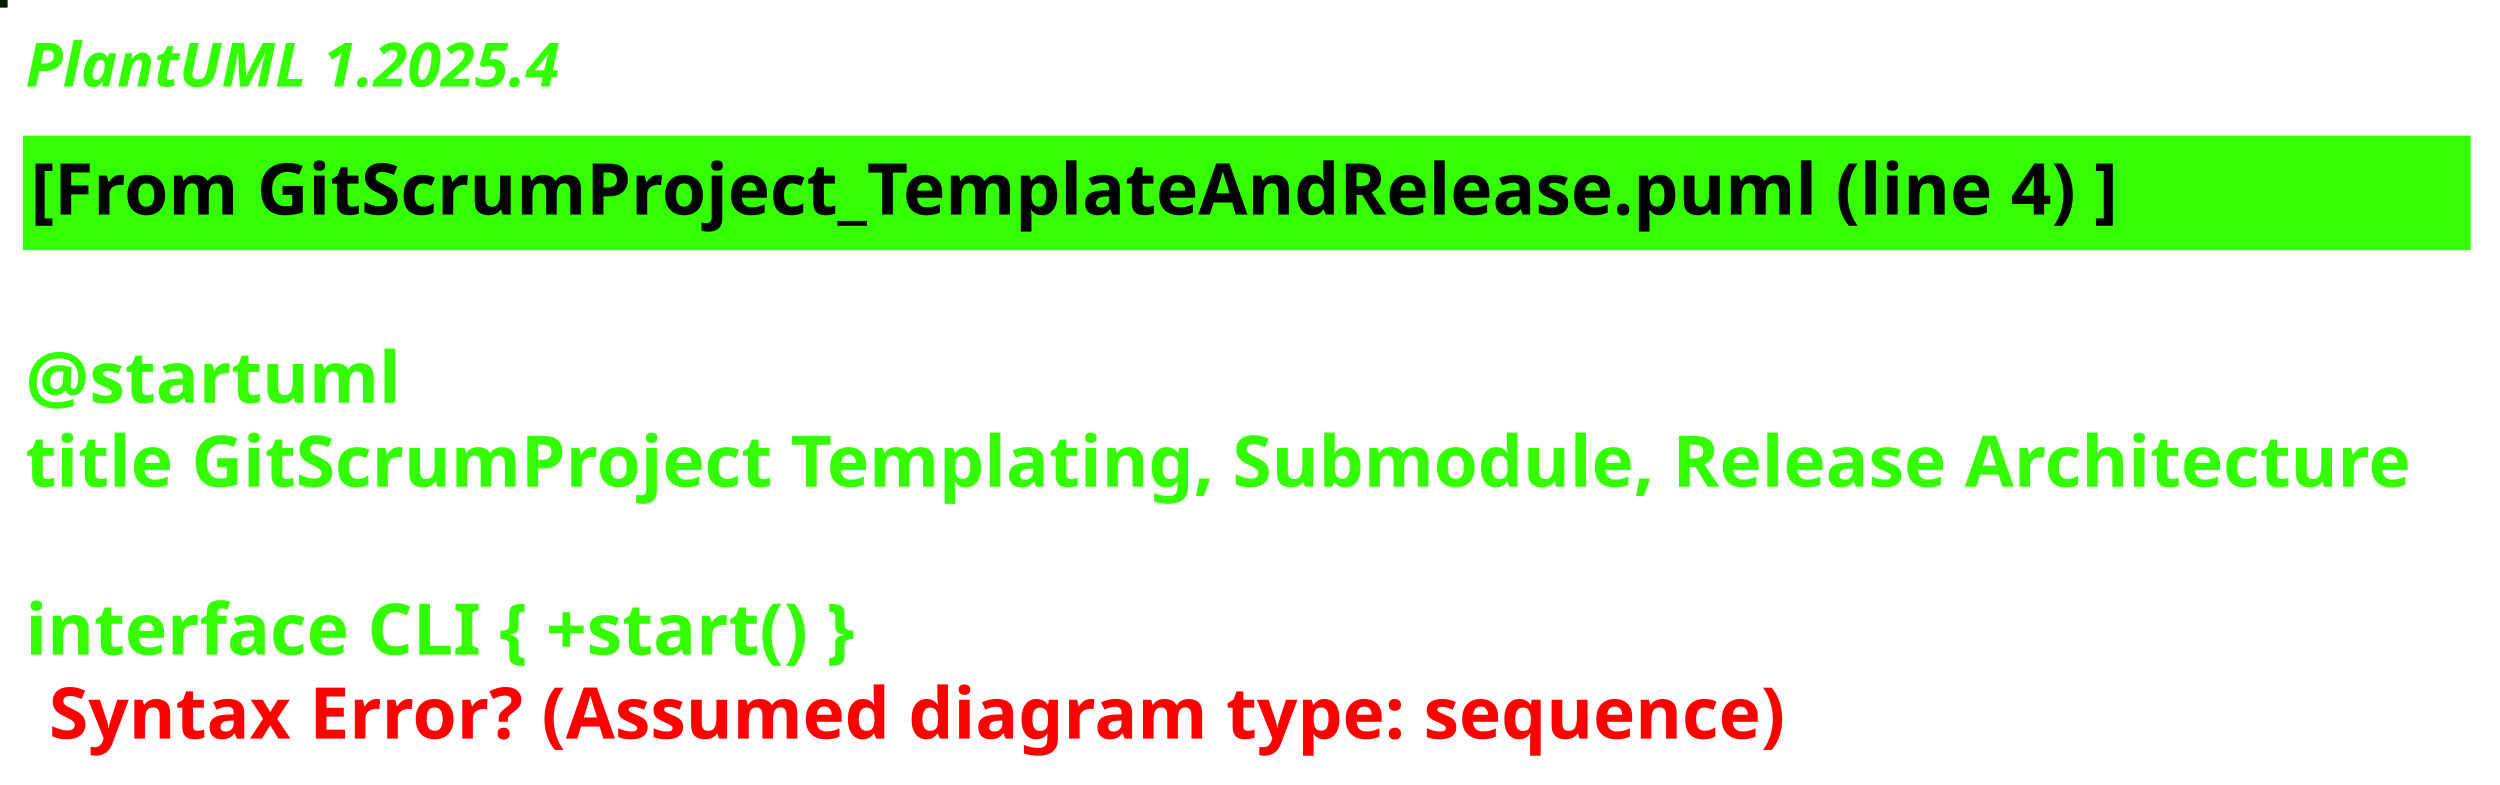
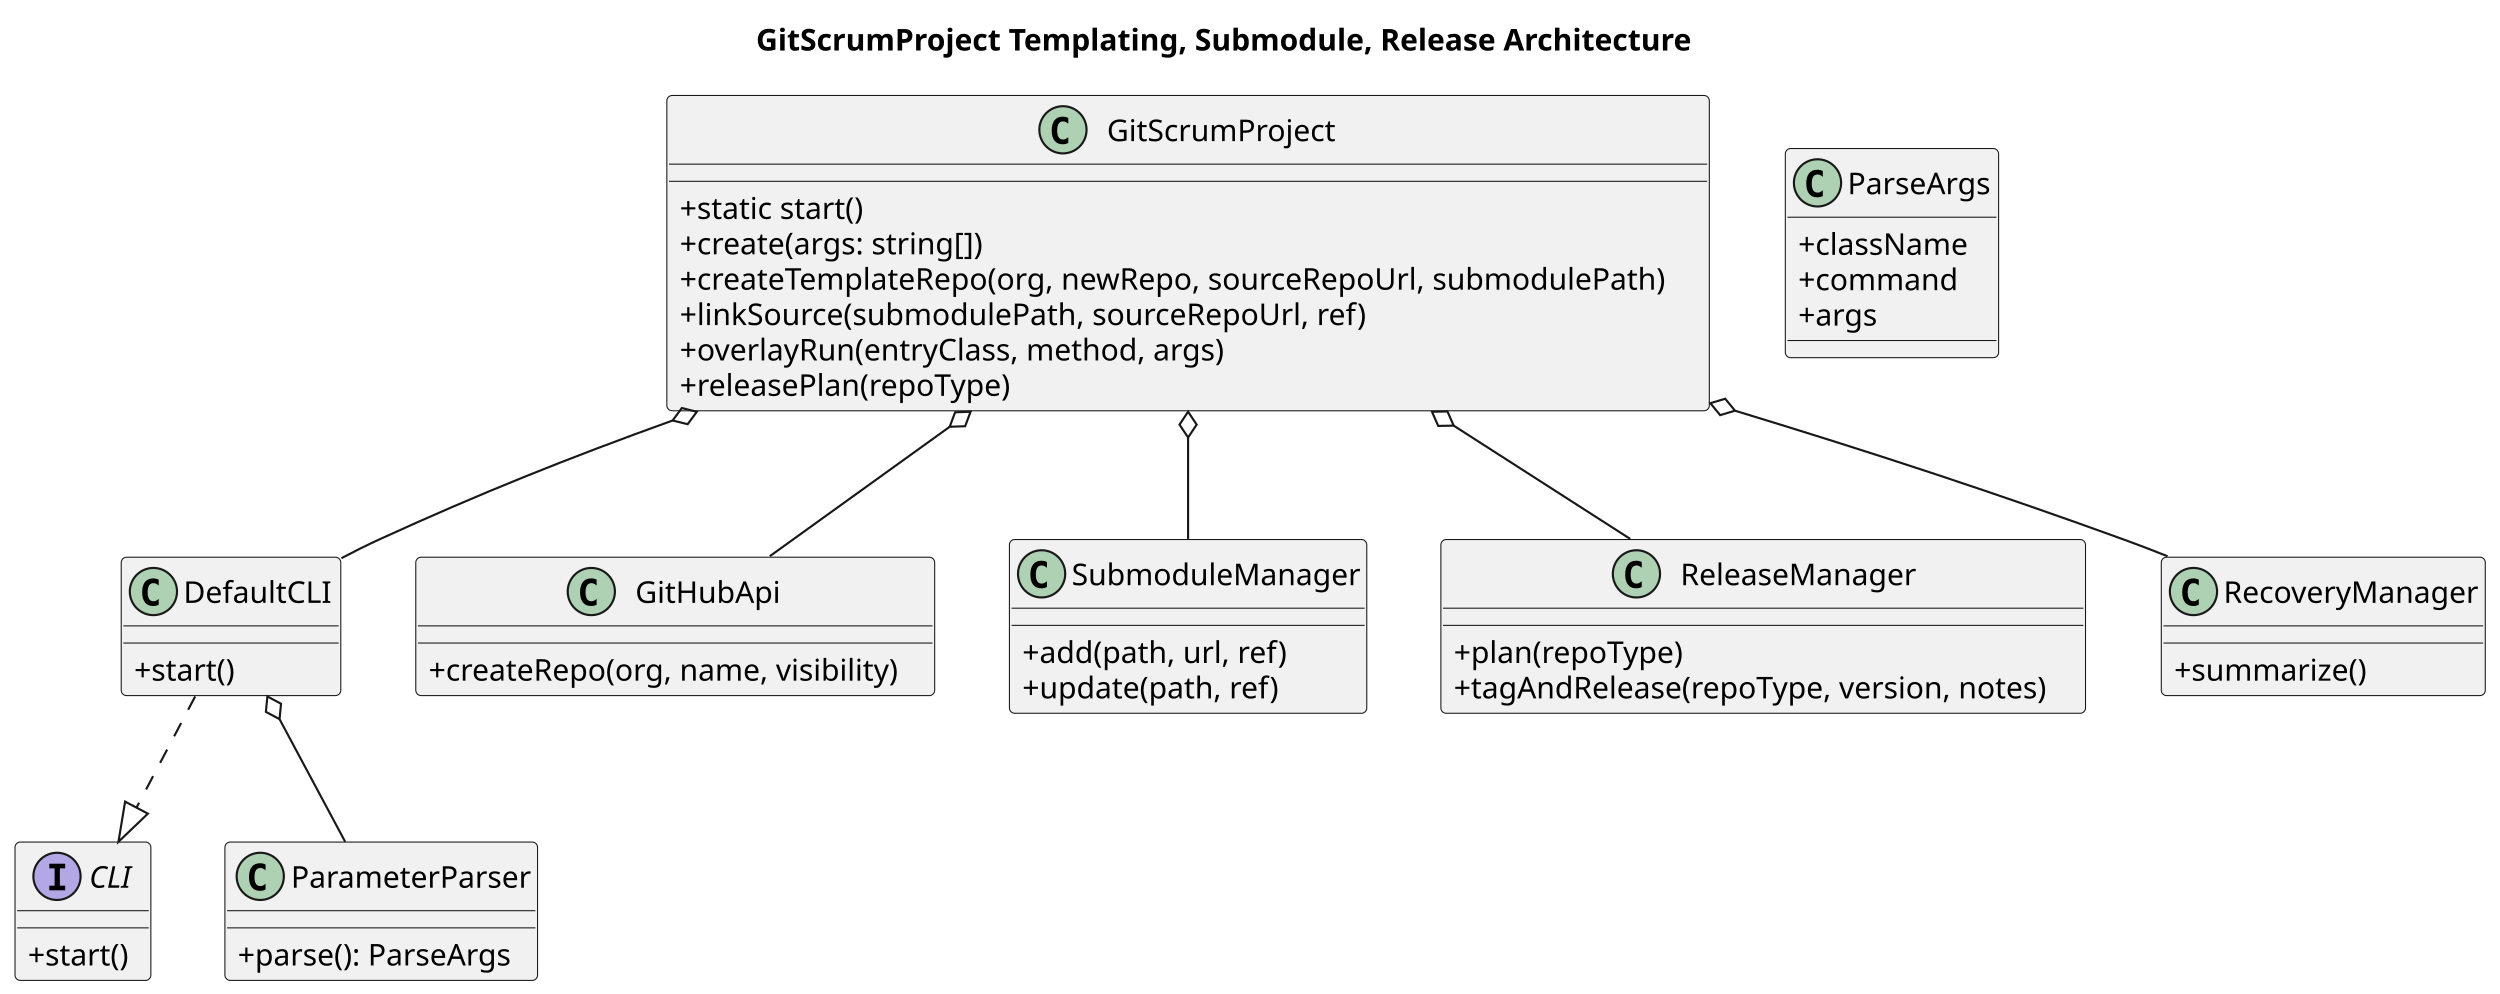
- <svg xmlns="http://www.w3.org/2000/svg" contentStyleType="text/css" height="154px" preserveAspectRatio="none" style="width:491px;height:154px;background:#000000;" version="1.1" viewBox="0 0 491 154" width="491px" zoomAndPan="magnify">
+ <svg xmlns="http://www.w3.org/2000/svg" contentStyleType="text/css" data-diagram-type="CLASS" height="463px" preserveAspectRatio="none" style="width:1165px;height:463px;background:#FFFFFF;" version="1.1" viewBox="0 0 1165 463" width="1165px" zoomAndPan="magnify">
  <defs />
  <g>
-     <rect fill="#081A00" height="1" style="stroke:#081A00;stroke-width:1;" width="1" x="0" y="0" />
-     <text fill="#33FF02" font-family="sans-serif" font-size="12" font-style="italic" font-weight="bold" lengthAdjust="spacing" textLength="115.148" x="5" y="17">PlantUML 1.2025.4</text>
-     <rect fill="#33FF02" height="21.488" style="stroke:#33FF02;stroke-width:1;" width="479.746" x="5" y="27.133" />
-     <text fill="#000000" font-family="sans-serif" font-size="14" font-weight="bold" lengthAdjust="spacing" textLength="425.182" x="6" y="42.133">[From GitScrumProject_TemplateAndRelease.puml (line 4) ]</text>
-     <text fill="#33FF02" font-family="sans-serif" font-size="14" font-weight="bold" lengthAdjust="spacing" textLength="4.614" x="5" y="62.621"> </text>
-     <text fill="#33FF02" font-family="sans-serif" font-size="14" font-weight="bold" lengthAdjust="spacing" textLength="73.199" x="5" y="79.109">@startuml</text>
-     <text fill="#33FF02" font-family="sans-serif" font-size="14" font-weight="bold" lengthAdjust="spacing" textLength="479.746" x="5" y="95.598">title GitScrumProject Templating, Submodule, Release Architecture</text>
-     <text fill="#33FF02" font-family="sans-serif" font-size="14" font-weight="bold" lengthAdjust="spacing" textLength="4.614" x="5" y="112.086"> </text>
-     <text fill="#33FF02" font-family="sans-serif" font-size="14" font-weight="bold" lengthAdjust="spacing" text-decoration="wavy underline" textLength="170.639" x="5" y="128.574">interface CLI { +start() }</text>
-     <text fill="#FF0000" font-family="sans-serif" font-size="14" font-weight="bold" lengthAdjust="spacing" textLength="352.652" x="9.614" y="145.062">Syntax Error? (Assumed diagram type: sequence)</text>
+     <g class="title" data-source-line="2">
+       <text fill="#000000" font-family="sans-serif" font-size="14" font-weight="bold" lengthAdjust="spacing" textLength="446.476" x="352.332" y="23.535">GitScrumProject Templating, Submodule, Release Architecture</text>
+     </g>
+     <g class="entity" data-entity="CLI" data-source-line="4" data-uid="ent0002" id="entity_CLI">
+       <rect fill="#F1F1F1" height="64.488" rx="2.5" ry="2.5" style="stroke:#181818;stroke-width:0.5;" width="63.304" x="7" y="392.388" />
+       <ellipse cx="26.554" cy="408.388" fill="#B4A7E5" rx="11" ry="11" style="stroke:#181818;stroke-width:1;" />
+       <path d="M22.981,404.653 L22.981,402.495 L30.361,402.495 L30.361,404.653 L27.895,404.653 L27.895,412.73 L30.361,412.73 L30.361,414.888 L22.981,414.888 L22.981,412.73 L25.447,412.73 L25.447,404.653 Z " fill="#000000" />
+       <text fill="#000000" font-family="sans-serif" font-size="14" font-style="italic" lengthAdjust="spacing" textLength="21.185" x="41.566" y="413.679">CLI</text>
+       <line style="stroke:#181818;stroke-width:0.5;" x1="8" x2="69.304" y1="424.388" y2="424.388" />
+       <line style="stroke:#181818;stroke-width:0.5;" x1="8" x2="69.304" y1="432.388" y2="432.388" />
+       <text fill="#000000" font-family="sans-serif" font-size="14" lengthAdjust="spacing" textLength="51.304" x="13" y="449.923">+start()</text>
+     </g>
+     <g class="entity" data-entity="DefaultCLI" data-source-line="7" data-uid="ent0003" id="entity_DefaultCLI">
+       <rect fill="#F1F1F1" height="64.488" rx="2.5" ry="2.5" style="stroke:#181818;stroke-width:0.5;" width="102.321" x="56.49" y="259.658" />
+       <ellipse cx="71.49" cy="275.658" fill="#ADD1B2" rx="11" ry="11" style="stroke:#181818;stroke-width:1;" />
+       <path d="M73.963,281.801 Q73.382,282.1 72.743,282.25 Q72.104,282.399 71.398,282.399 Q68.891,282.399 67.572,280.747 Q66.252,279.095 66.252,275.974 Q66.252,272.845 67.572,271.193 Q68.891,269.541 71.398,269.541 Q72.104,269.541 72.751,269.69 Q73.399,269.84 73.963,270.139 L73.963,272.861 Q73.332,272.28 72.739,272.011 Q72.145,271.741 71.514,271.741 Q70.17,271.741 69.485,272.808 Q68.8,273.874 68.8,275.974 Q68.8,278.066 69.485,279.133 Q70.17,280.199 71.514,280.199 Q72.145,280.199 72.739,279.93 Q73.332,279.66 73.963,279.079 Z " fill="#000000" />
+       <text fill="#000000" font-family="sans-serif" font-size="14" lengthAdjust="spacing" textLength="70.321" x="85.49" y="280.949">DefaultCLI</text>
+       <line style="stroke:#181818;stroke-width:0.5;" x1="57.49" x2="157.811" y1="291.658" y2="291.658" />
+       <line style="stroke:#181818;stroke-width:0.5;" x1="57.49" x2="157.811" y1="299.658" y2="299.658" />
+       <text fill="#000000" font-family="sans-serif" font-size="14" lengthAdjust="spacing" textLength="51.304" x="62.49" y="317.193">+start()</text>
+     </g>
+     <g class="entity" data-entity="ParameterParser" data-source-line="10" data-uid="ent0004" id="entity_ParameterParser">
+       <rect fill="#F1F1F1" height="64.488" rx="2.5" ry="2.5" style="stroke:#181818;stroke-width:0.5;" width="145.69" x="104.81" y="392.388" />
+       <ellipse cx="121.278" cy="408.388" fill="#ADD1B2" rx="11" ry="11" style="stroke:#181818;stroke-width:1;" />
+       <path d="M123.751,414.531 Q123.17,414.83 122.531,414.98 Q121.892,415.129 121.186,415.129 Q118.68,415.129 117.36,413.477 Q116.04,411.825 116.04,408.704 Q116.04,405.575 117.36,403.923 Q118.68,402.271 121.186,402.271 Q121.892,402.271 122.539,402.421 Q123.187,402.57 123.751,402.869 L123.751,405.591 Q123.121,405.01 122.527,404.741 Q121.933,404.471 121.303,404.471 Q119.958,404.471 119.273,405.538 Q118.588,406.604 118.588,408.704 Q118.588,410.796 119.273,411.863 Q119.958,412.929 121.303,412.929 Q121.933,412.929 122.527,412.659 Q123.121,412.39 123.751,411.809 Z " fill="#000000" />
+       <text fill="#000000" font-family="sans-serif" font-size="14" lengthAdjust="spacing" textLength="110.428" x="135.605" y="413.679">ParameterParser</text>
+       <line style="stroke:#181818;stroke-width:0.5;" x1="105.81" x2="249.5" y1="424.388" y2="424.388" />
+       <line style="stroke:#181818;stroke-width:0.5;" x1="105.81" x2="249.5" y1="432.388" y2="432.388" />
+       <text fill="#000000" font-family="sans-serif" font-size="14" lengthAdjust="spacing" textLength="133.69" x="110.81" y="449.923">+parse(): ParseArgs</text>
+     </g>
+     <g class="entity" data-entity="ParseArgs" data-source-line="13" data-uid="ent0005" id="entity_ParseArgs">
+       <rect fill="#F1F1F1" height="97.465" rx="2.5" ry="2.5" style="stroke:#181818;stroke-width:0.5;" width="99.389" x="831.96" y="69.218" />
+       <ellipse cx="846.96" cy="85.218" fill="#ADD1B2" rx="11" ry="11" style="stroke:#181818;stroke-width:1;" />
+       <path d="M849.433,91.361 Q848.852,91.66 848.213,91.81 Q847.574,91.959 846.868,91.959 Q844.361,91.959 843.042,90.307 Q841.722,88.655 841.722,85.534 Q841.722,82.405 843.042,80.753 Q844.361,79.101 846.868,79.101 Q847.574,79.101 848.221,79.251 Q848.869,79.4 849.433,79.699 L849.433,82.421 Q848.802,81.84 848.209,81.571 Q847.615,81.301 846.984,81.301 Q845.64,81.301 844.955,82.368 Q844.27,83.434 844.27,85.534 Q844.27,87.626 844.955,88.693 Q845.64,89.759 846.984,89.759 Q847.615,89.759 848.209,89.49 Q848.802,89.22 849.433,88.639 Z " fill="#000000" />
+       <text fill="#000000" font-family="sans-serif" font-size="14" lengthAdjust="spacing" textLength="67.389" x="860.96" y="90.509">ParseArgs</text>
+       <line style="stroke:#181818;stroke-width:0.5;" x1="832.96" x2="930.349" y1="101.218" y2="101.218" />
+       <text fill="#000000" font-family="sans-serif" font-size="14" lengthAdjust="spacing" textLength="83.296" x="837.96" y="118.753">+className</text>
+       <text fill="#000000" font-family="sans-serif" font-size="14" lengthAdjust="spacing" textLength="78.272" x="837.96" y="135.242">+command</text>
+       <text fill="#000000" font-family="sans-serif" font-size="14" lengthAdjust="spacing" textLength="40.455" x="837.96" y="151.73">+args</text>
+       <line style="stroke:#181818;stroke-width:0.5;" x1="832.96" x2="930.349" y1="158.683" y2="158.683" />
+     </g>
+     <g class="entity" data-entity="GitScrumProject" data-source-line="19" data-uid="ent0006" id="entity_GitScrumProject">
+       <rect fill="#F1F1F1" height="146.93" rx="2.5" ry="2.5" style="stroke:#181818;stroke-width:0.5;" width="485.799" x="310.75" y="44.488" />
+       <ellipse cx="495.334" cy="60.488" fill="#ADD1B2" rx="11" ry="11" style="stroke:#181818;stroke-width:1;" />
+       <path d="M497.807,66.631 Q497.226,66.93 496.587,67.08 Q495.948,67.229 495.242,67.229 Q492.735,67.229 491.416,65.577 Q490.096,63.925 490.096,60.804 Q490.096,57.675 491.416,56.023 Q492.735,54.371 495.242,54.371 Q495.948,54.371 496.595,54.52 Q497.243,54.67 497.807,54.969 L497.807,57.691 Q497.176,57.11 496.583,56.841 Q495.989,56.571 495.358,56.571 Q494.014,56.571 493.329,57.638 Q492.644,58.704 492.644,60.804 Q492.644,62.896 493.329,63.963 Q494.014,65.029 495.358,65.029 Q495.989,65.029 496.583,64.76 Q497.176,64.49 497.807,63.909 Z " fill="#000000" />
+       <text fill="#000000" font-family="sans-serif" font-size="14" lengthAdjust="spacing" textLength="108.131" x="515.834" y="65.779">GitScrumProject</text>
+       <line style="stroke:#181818;stroke-width:0.5;" x1="311.75" x2="795.549" y1="76.488" y2="76.488" />
+       <line style="stroke:#181818;stroke-width:0.5;" x1="311.75" x2="795.549" y1="84.488" y2="84.488" />
+       <text fill="#000000" font-family="sans-serif" font-size="14" lengthAdjust="spacing" textLength="92.292" x="316.75" y="102.023">+static start()</text>
+       <text fill="#000000" font-family="sans-serif" font-size="14" lengthAdjust="spacing" textLength="148.559" x="316.75" y="118.512">+create(args: string[])</text>
+       <text fill="#000000" font-family="sans-serif" font-size="14" lengthAdjust="spacing" textLength="473.799" x="316.75" y="135">+createTemplateRepo(org, newRepo, sourceRepoUrl, submodulePath)</text>
+       <text fill="#000000" font-family="sans-serif" font-size="14" lengthAdjust="spacing" textLength="330.832" x="316.75" y="151.488">+linkSource(submodulePath, sourceRepoUrl, ref)</text>
+       <text fill="#000000" font-family="sans-serif" font-size="14" lengthAdjust="spacing" textLength="264.688" x="316.75" y="167.977">+overlayRun(entryClass, method, args)</text>
+       <text fill="#000000" font-family="sans-serif" font-size="14" lengthAdjust="spacing" textLength="160.2" x="316.75" y="184.465">+releasePlan(repoType)</text>
+     </g>
+     <g class="entity" data-entity="GitHubApi" data-source-line="28" data-uid="ent0007" id="entity_GitHubApi">
+       <rect fill="#F1F1F1" height="64.488" rx="2.5" ry="2.5" style="stroke:#181818;stroke-width:0.5;" width="241.81" x="193.75" y="259.658" />
+       <ellipse cx="275.552" cy="275.658" fill="#ADD1B2" rx="11" ry="11" style="stroke:#181818;stroke-width:1;" />
+       <path d="M278.025,281.801 Q277.444,282.1 276.805,282.25 Q276.166,282.399 275.46,282.399 Q272.954,282.399 271.634,280.747 Q270.314,279.095 270.314,275.974 Q270.314,272.845 271.634,271.193 Q272.954,269.541 275.46,269.541 Q276.166,269.541 276.813,269.69 Q277.461,269.84 278.025,270.139 L278.025,272.861 Q277.394,272.28 276.801,272.011 Q276.207,271.741 275.577,271.741 Q274.232,271.741 273.547,272.808 Q272.862,273.874 272.862,275.974 Q272.862,278.066 273.547,279.133 Q274.232,280.199 275.577,280.199 Q276.207,280.199 276.801,279.93 Q277.394,279.66 278.025,279.079 Z " fill="#000000" />
+       <text fill="#000000" font-family="sans-serif" font-size="14" lengthAdjust="spacing" textLength="69.706" x="296.052" y="280.949">GitHubApi</text>
+       <line style="stroke:#181818;stroke-width:0.5;" x1="194.75" x2="434.56" y1="291.658" y2="291.658" />
+       <line style="stroke:#181818;stroke-width:0.5;" x1="194.75" x2="434.56" y1="299.658" y2="299.658" />
+       <text fill="#000000" font-family="sans-serif" font-size="14" lengthAdjust="spacing" textLength="229.81" x="199.75" y="317.193">+createRepo(org, name, visibility)</text>
+     </g>
+     <g class="entity" data-entity="SubmoduleManager" data-source-line="31" data-uid="ent0008" id="entity_SubmoduleManager">
+       <rect fill="#F1F1F1" height="80.977" rx="2.5" ry="2.5" style="stroke:#181818;stroke-width:0.5;" width="166.524" x="470.39" y="251.418" />
+       <ellipse cx="485.39" cy="267.418" fill="#ADD1B2" rx="11" ry="11" style="stroke:#181818;stroke-width:1;" />
+       <path d="M487.863,273.561 Q487.282,273.86 486.643,274.01 Q486.004,274.159 485.298,274.159 Q482.791,274.159 481.471,272.507 Q480.152,270.855 480.152,267.734 Q480.152,264.605 481.471,262.953 Q482.791,261.301 485.298,261.301 Q486.004,261.301 486.651,261.45 Q487.299,261.6 487.863,261.899 L487.863,264.621 Q487.232,264.04 486.639,263.771 Q486.045,263.501 485.414,263.501 Q484.07,263.501 483.385,264.567 Q482.7,265.634 482.7,267.734 Q482.7,269.826 483.385,270.893 Q484.07,271.959 485.414,271.959 Q486.045,271.959 486.639,271.69 Q487.232,271.42 487.863,270.839 Z " fill="#000000" />
+       <text fill="#000000" font-family="sans-serif" font-size="14" lengthAdjust="spacing" textLength="134.524" x="499.39" y="272.709">SubmoduleManager</text>
+       <line style="stroke:#181818;stroke-width:0.5;" x1="471.39" x2="635.914" y1="283.418" y2="283.418" />
+       <line style="stroke:#181818;stroke-width:0.5;" x1="471.39" x2="635.914" y1="291.418" y2="291.418" />
+       <text fill="#000000" font-family="sans-serif" font-size="14" lengthAdjust="spacing" textLength="130.915" x="476.39" y="308.953">+add(path, url, ref)</text>
+       <text fill="#000000" font-family="sans-serif" font-size="14" lengthAdjust="spacing" textLength="125.316" x="476.39" y="325.442">+update(path, ref)</text>
+     </g>
+     <g class="entity" data-entity="ReleaseManager" data-source-line="35" data-uid="ent0009" id="entity_ReleaseManager">
+       <rect fill="#F1F1F1" height="80.977" rx="2.5" ry="2.5" style="stroke:#181818;stroke-width:0.5;" width="300.401" x="671.45" y="251.418" />
+       <ellipse cx="762.583" cy="267.418" fill="#ADD1B2" rx="11" ry="11" style="stroke:#181818;stroke-width:1;" />
+       <path d="M765.056,273.561 Q764.475,273.86 763.836,274.01 Q763.197,274.159 762.491,274.159 Q759.985,274.159 758.665,272.507 Q757.345,270.855 757.345,267.734 Q757.345,264.605 758.665,262.953 Q759.985,261.301 762.491,261.301 Q763.197,261.301 763.845,261.45 Q764.492,261.6 765.056,261.899 L765.056,264.621 Q764.426,264.04 763.832,263.771 Q763.239,263.501 762.608,263.501 Q761.263,263.501 760.578,264.567 Q759.893,265.634 759.893,267.734 Q759.893,269.826 760.578,270.893 Q761.263,271.959 762.608,271.959 Q763.239,271.959 763.832,271.69 Q764.426,271.42 765.056,270.839 Z " fill="#000000" />
+       <text fill="#000000" font-family="sans-serif" font-size="14" lengthAdjust="spacing" textLength="109.635" x="783.083" y="272.709">ReleaseManager</text>
+       <line style="stroke:#181818;stroke-width:0.5;" x1="672.45" x2="970.851" y1="283.418" y2="283.418" />
+       <line style="stroke:#181818;stroke-width:0.5;" x1="672.45" x2="970.851" y1="291.418" y2="291.418" />
+       <text fill="#000000" font-family="sans-serif" font-size="14" lengthAdjust="spacing" textLength="113.231" x="677.45" y="308.953">+plan(repoType)</text>
+       <text fill="#000000" font-family="sans-serif" font-size="14" lengthAdjust="spacing" textLength="288.401" x="677.45" y="325.442">+tagAndRelease(repoType, version, notes)</text>
+     </g>
+     <g class="entity" data-entity="RecoveryManager" data-source-line="39" data-uid="ent0010" id="entity_RecoveryManager">
+       <rect fill="#F1F1F1" height="64.488" rx="2.5" ry="2.5" style="stroke:#181818;stroke-width:0.5;" width="150.98" x="1007.16" y="259.658" />
+       <ellipse cx="1022.16" cy="275.658" fill="#ADD1B2" rx="11" ry="11" style="stroke:#181818;stroke-width:1;" />
+       <path d="M1024.633,281.801 Q1024.052,282.1 1023.413,282.25 Q1022.774,282.399 1022.068,282.399 Q1019.561,282.399 1018.241,280.747 Q1016.922,279.095 1016.922,275.974 Q1016.922,272.845 1018.241,271.193 Q1019.561,269.541 1022.068,269.541 Q1022.774,269.541 1023.421,269.69 Q1024.069,269.84 1024.633,270.139 L1024.633,272.861 Q1024.002,272.28 1023.409,272.011 Q1022.815,271.741 1022.184,271.741 Q1020.84,271.741 1020.155,272.808 Q1019.47,273.874 1019.47,275.974 Q1019.47,278.066 1020.155,279.133 Q1020.84,280.199 1022.184,280.199 Q1022.815,280.199 1023.409,279.93 Q1024.002,279.66 1024.633,279.079 Z " fill="#000000" />
+       <text fill="#000000" font-family="sans-serif" font-size="14" lengthAdjust="spacing" textLength="118.98" x="1036.16" y="280.949">RecoveryManager</text>
+       <line style="stroke:#181818;stroke-width:0.5;" x1="1008.16" x2="1157.139" y1="291.658" y2="291.658" />
+       <line style="stroke:#181818;stroke-width:0.5;" x1="1008.16" x2="1157.139" y1="299.658" y2="299.658" />
+       <text fill="#000000" font-family="sans-serif" font-size="14" lengthAdjust="spacing" textLength="95.532" x="1013.16" y="317.193">+summarize()</text>
+     </g>
+     <g class="link" data-entity-1="GitScrumProject" data-entity-2="DefaultCLI" data-source-line="43" data-uid="lnk11" id="link_GitScrumProject_DefaultCLI">
+       <path codeLine="43" d="M313.441,195.947 C263.941,213.787 223.66,229.918 176.65,251.418 C170.88,254.058 164.95,257.018 159.11,260.108" fill="none" id="GitScrumProject-backto-DefaultCLI" style="stroke:#181818;stroke-width:1;" />
+       <polygon fill="none" points="324.73,191.878,317.729,190.15,313.441,195.947,320.442,197.676,324.73,191.878" style="stroke:#181818;stroke-width:1;" />
+     </g>
+     <g class="link" data-entity-1="DefaultCLI" data-entity-2="ParameterParser" data-source-line="44" data-uid="lnk12" id="link_DefaultCLI_ParameterParser">
+       <path codeLine="44" d="M130.263,335.128 C141.263,355.678 149.89,371.778 160.86,392.278" fill="none" id="DefaultCLI-backto-ParameterParser" style="stroke:#181818;stroke-width:1;" />
+       <polygon fill="none" points="124.6,324.548,123.905,331.726,130.263,335.128,130.958,327.95,124.6,324.548" style="stroke:#181818;stroke-width:1;" />
+     </g>
+     <g class="link" data-entity-1="DefaultCLI" data-entity-2="CLI" data-source-line="45" data-uid="lnk13" id="link_DefaultCLI_CLI">
+       <path codeLine="45" d="M90.95,324.548 C80.1,345.098 74.422,355.86 63.602,376.36" fill="none" id="DefaultCLI-to-CLI" style="stroke:#181818;stroke-width:1;stroke-dasharray:7,7;" />
+       <polygon fill="none" points="55.2,392.278,68.908,379.16,58.296,373.559,55.2,392.278" style="stroke:#181818;stroke-width:1;" />
+     </g>
+     <g class="link" data-entity-1="GitScrumProject" data-entity-2="GitHubApi" data-source-line="46" data-uid="lnk14" id="link_GitScrumProject_GitHubApi">
+       <path codeLine="46" d="M442.551,198.879 C409.861,222.409 385.05,240.258 358.74,259.178" fill="none" id="GitScrumProject-backto-GitHubApi" style="stroke:#181818;stroke-width:1;" />
+       <polygon fill="none" points="452.29,191.868,445.084,192.127,442.551,198.879,449.757,198.62,452.29,191.868" style="stroke:#181818;stroke-width:1;" />
+     </g>
+     <g class="link" data-entity-1="GitScrumProject" data-entity-2="SubmoduleManager" data-source-line="47" data-uid="lnk15" id="link_GitScrumProject_SubmoduleManager">
+       <path codeLine="47" d="M553.65,203.868 C553.65,224.188 553.65,233.508 553.65,251.138" fill="none" id="GitScrumProject-backto-SubmoduleManager" style="stroke:#181818;stroke-width:1;" />
+       <polygon fill="none" points="553.65,191.868,549.65,197.868,553.65,203.868,557.65,197.868,553.65,191.868" style="stroke:#181818;stroke-width:1;" />
+     </g>
+     <g class="link" data-entity-1="GitScrumProject" data-entity-2="ReleaseManager" data-source-line="48" data-uid="lnk16" id="link_GitScrumProject_ReleaseManager">
+       <path codeLine="48" d="M677.41,198.349 C709.08,218.668 732.2,233.508 759.68,251.138" fill="none" id="GitScrumProject-backto-ReleaseManager" style="stroke:#181818;stroke-width:1;" />
+       <polygon fill="none" points="667.31,191.868,670.2,198.475,677.41,198.349,674.52,191.742,667.31,191.868" style="stroke:#181818;stroke-width:1;" />
+     </g>
+     <g class="link" data-entity-1="GitScrumProject" data-entity-2="RecoveryManager" data-source-line="49" data-uid="lnk17" id="link_GitScrumProject_RecoveryManager">
+       <path codeLine="49" d="M808.509,191.386 C871.679,210.636 927.84,228.968 989.65,251.418 C996.33,253.838 1003.22,256.478 1010.09,259.218" fill="none" id="GitScrumProject-backto-RecoveryManager" style="stroke:#181818;stroke-width:1;" />
+       <polygon fill="none" points="797.03,187.888,801.603,193.464,808.509,191.386,803.935,185.811,797.03,187.888" style="stroke:#181818;stroke-width:1;" />
+     </g>
  </g>
</svg>
